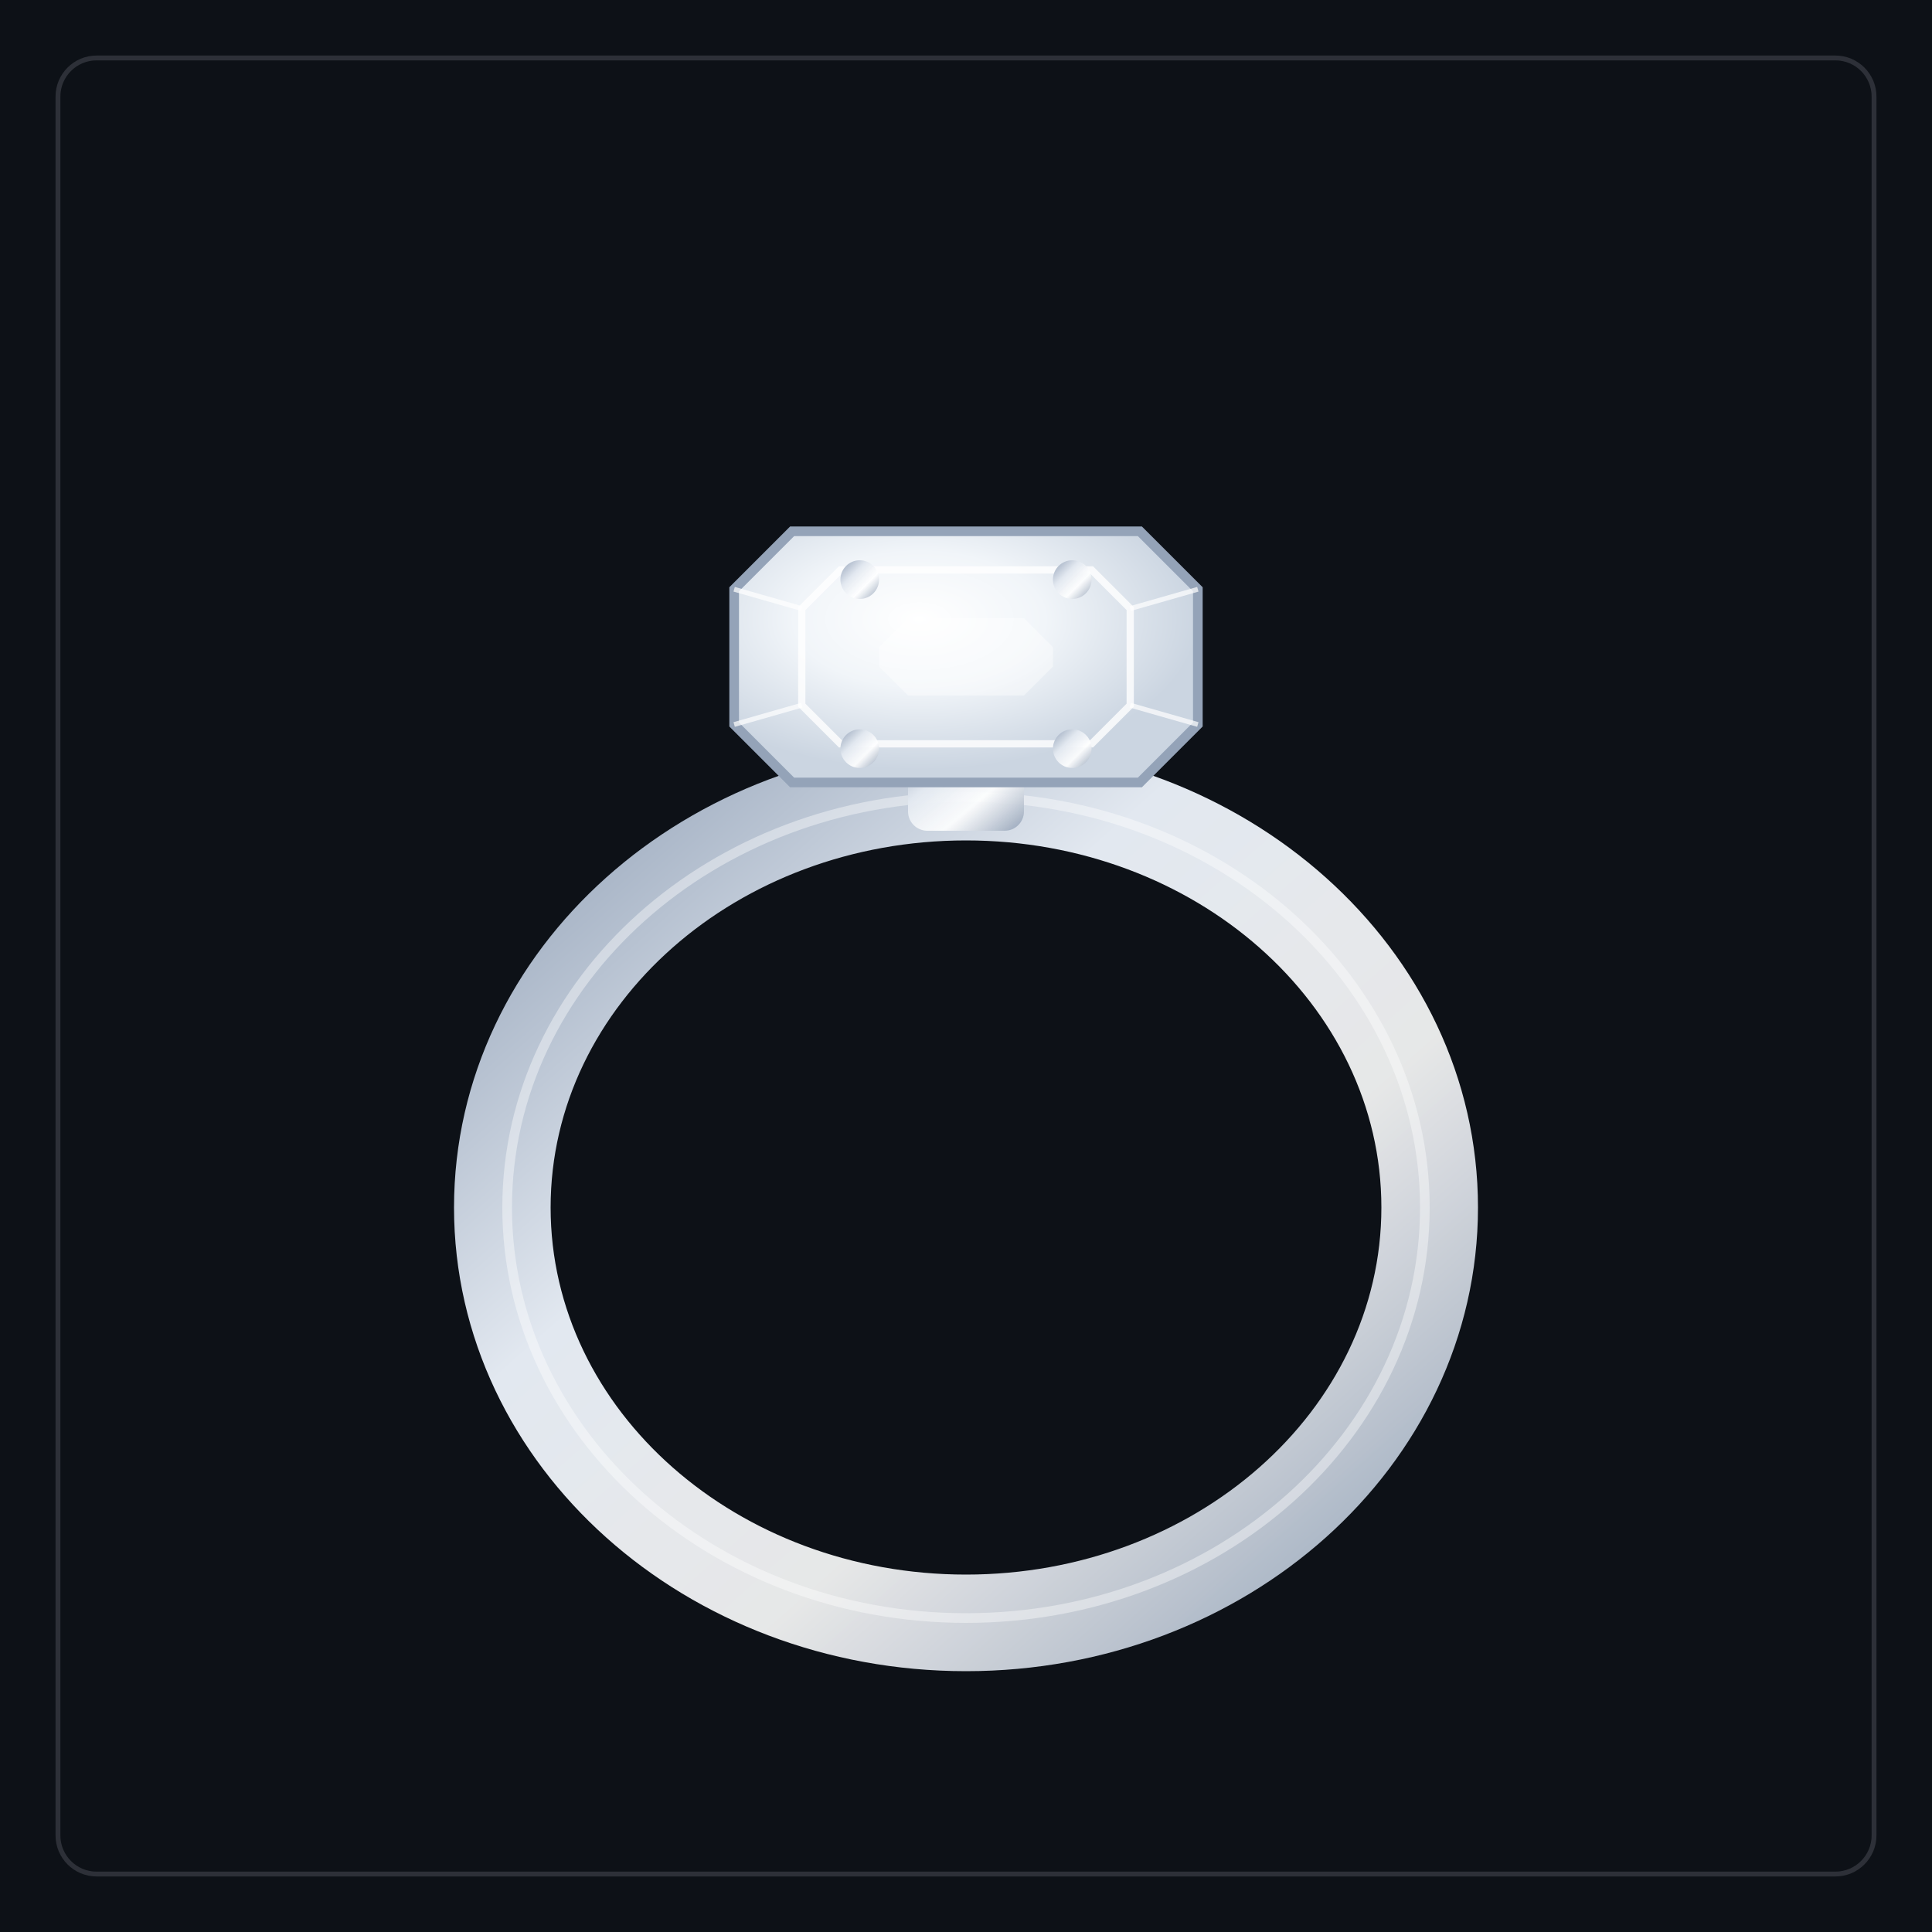
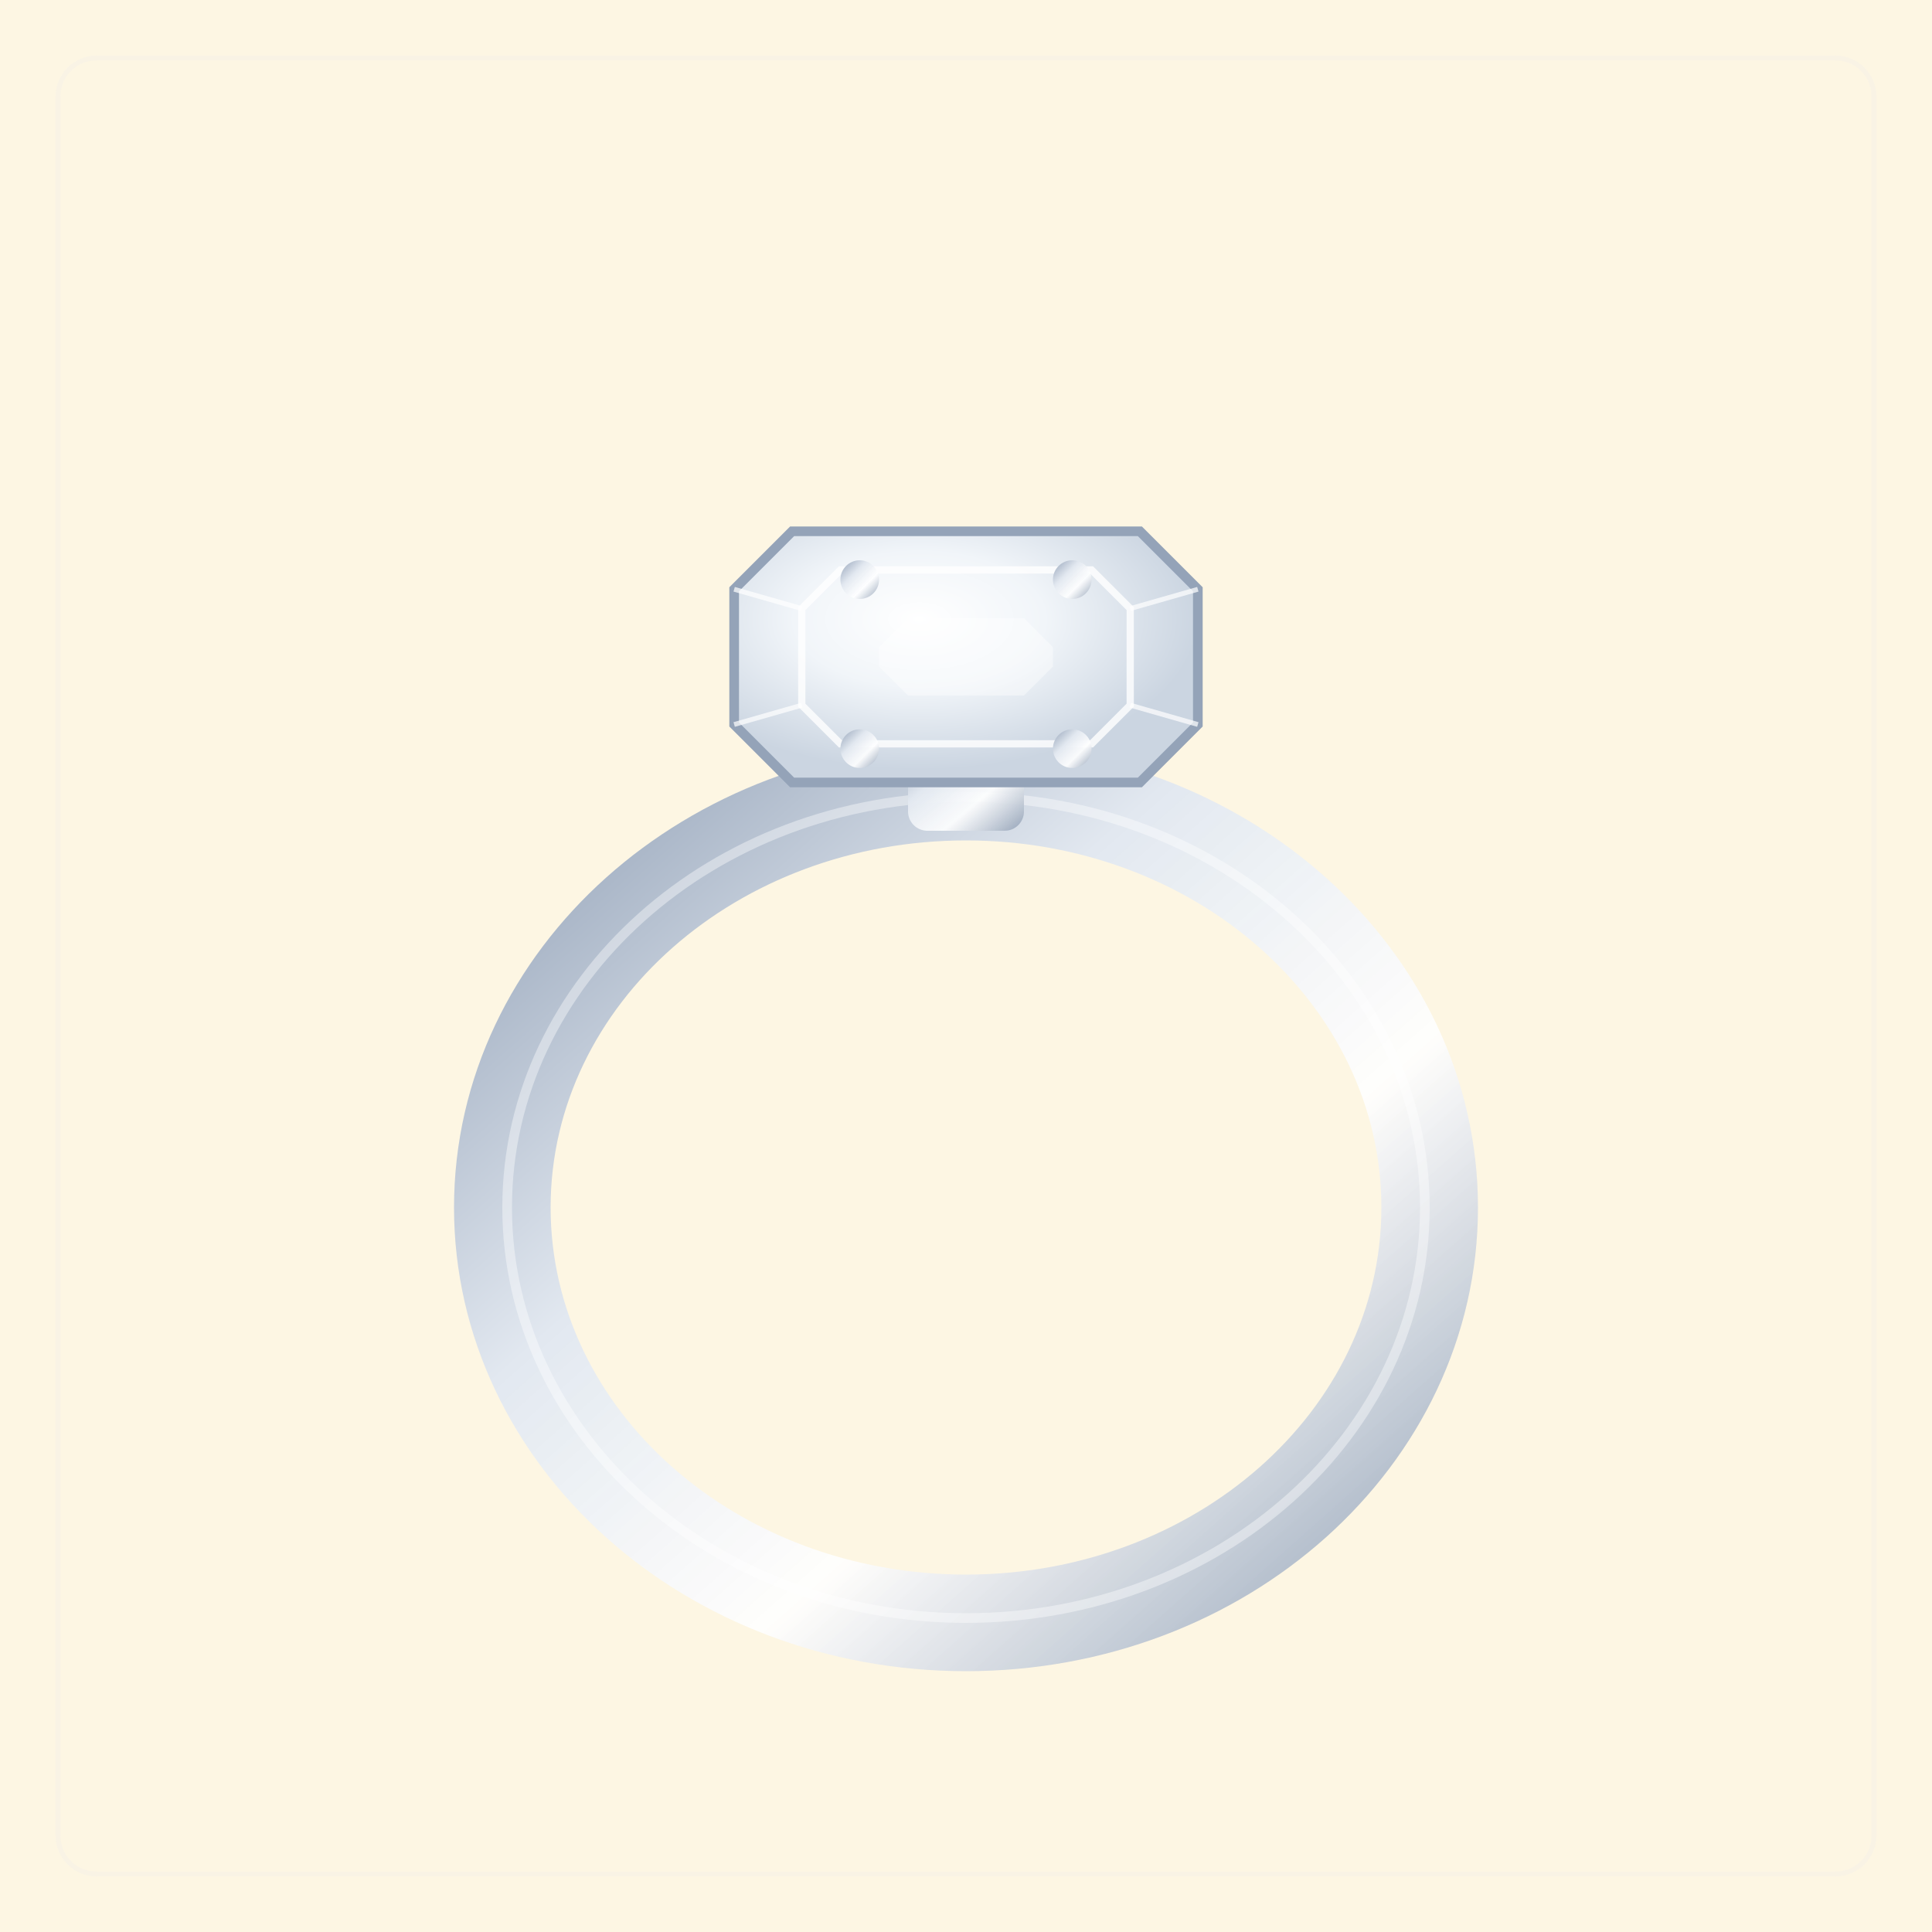
<svg xmlns="http://www.w3.org/2000/svg" viewBox="0 0 400 400" width="100%" height="100%">
-   <rect width="400" height="400" fill="#0d1117" />
+   <rect width="400" height="400" fill="#fdf6e3" />
  <rect x="12" y="12" width="376" height="376" rx="8" fill="none" stroke="#e2e8f0" stroke-opacity="0.15" stroke-width="1" />
  <defs>
    <linearGradient id="bandGrad" x1="0%" y1="0%" x2="100%" y2="100%">
      <stop offset="0%" stop-color="#94a3b8" />
      <stop offset="35%" stop-color="#e2e8f0" />
      <stop offset="65%" stop-color="#ffffff" stop-opacity="0.9" />
      <stop offset="100%" stop-color="#94a3b8" />
    </linearGradient>
    <radialGradient id="gemGrad" cx="40%" cy="35%" r="60%">
      <stop offset="0%" stop-color="#ffffff" />
      <stop offset="45%" stop-color="#f1f5f9" />
      <stop offset="100%" stop-color="#cbd5e1" />
    </radialGradient>
  </defs>
  <g>
    <ellipse cx="200" cy="250" rx="95" ry="85" fill="none" stroke="url(#bandGrad)" stroke-width="22" stroke-linecap="round" />
    <ellipse cx="200" cy="250" rx="95" ry="85" fill="none" stroke="#ffffff" stroke-width="2" opacity="0.4" />
-     <ellipse cx="200" cy="250" rx="84" ry="74" fill="none" stroke="#0d1117" stroke-width="4" />
+     <ellipse cx="200" cy="250" rx="84" ry="74" fill="none" stroke="#fdf6e3" stroke-width="4" />
    <rect x="188" y="152" width="24" height="20" rx="4" fill="url(#bandGrad)" />
    <path d="M178,160 L188,140 L212,140 L222,160 Z" fill="#e2e8f0" stroke="#94a3b8" stroke-width="1.5" />
    <g transform="translate(200, 136)">
      <polygon points="-36,-26 36,-26 48,-14 48,14 36,26 -36,26 -48,14 -48,-14" fill="url(#gemGrad)" stroke="#94a3b8" stroke-width="2" />
      <polygon points="-26,-18 26,-18 34,-10 34,10 26,18 -26,18 -34,10 -34,-10" fill="none" stroke="#ffffff" stroke-width="1.5" opacity="0.8" />
      <line x1="-48" y1="-14" x2="-34" y2="-10" stroke="#ffffff" stroke-width="1" opacity="0.7" />
      <line x1="48" y1="-14" x2="34" y2="-10" stroke="#ffffff" stroke-width="1" opacity="0.7" />
      <line x1="48" y1="14" x2="34" y2="10" stroke="#ffffff" stroke-width="1" opacity="0.7" />
      <line x1="-48" y1="14" x2="-34" y2="10" stroke="#ffffff" stroke-width="1" opacity="0.7" />
      <polygon points="-12,-8 12,-8 18,-2 18,2 12,8 -12,8 -18,2 -18,-2" fill="#ffffff" opacity="0.4" />
    </g>
    <circle cx="178" cy="120" r="4" fill="url(#bandGrad)" />
    <circle cx="222" cy="120" r="4" fill="url(#bandGrad)" />
    <circle cx="178" cy="155" r="4" fill="url(#bandGrad)" />
    <circle cx="222" cy="155" r="4" fill="url(#bandGrad)" />
  </g>
</svg>
